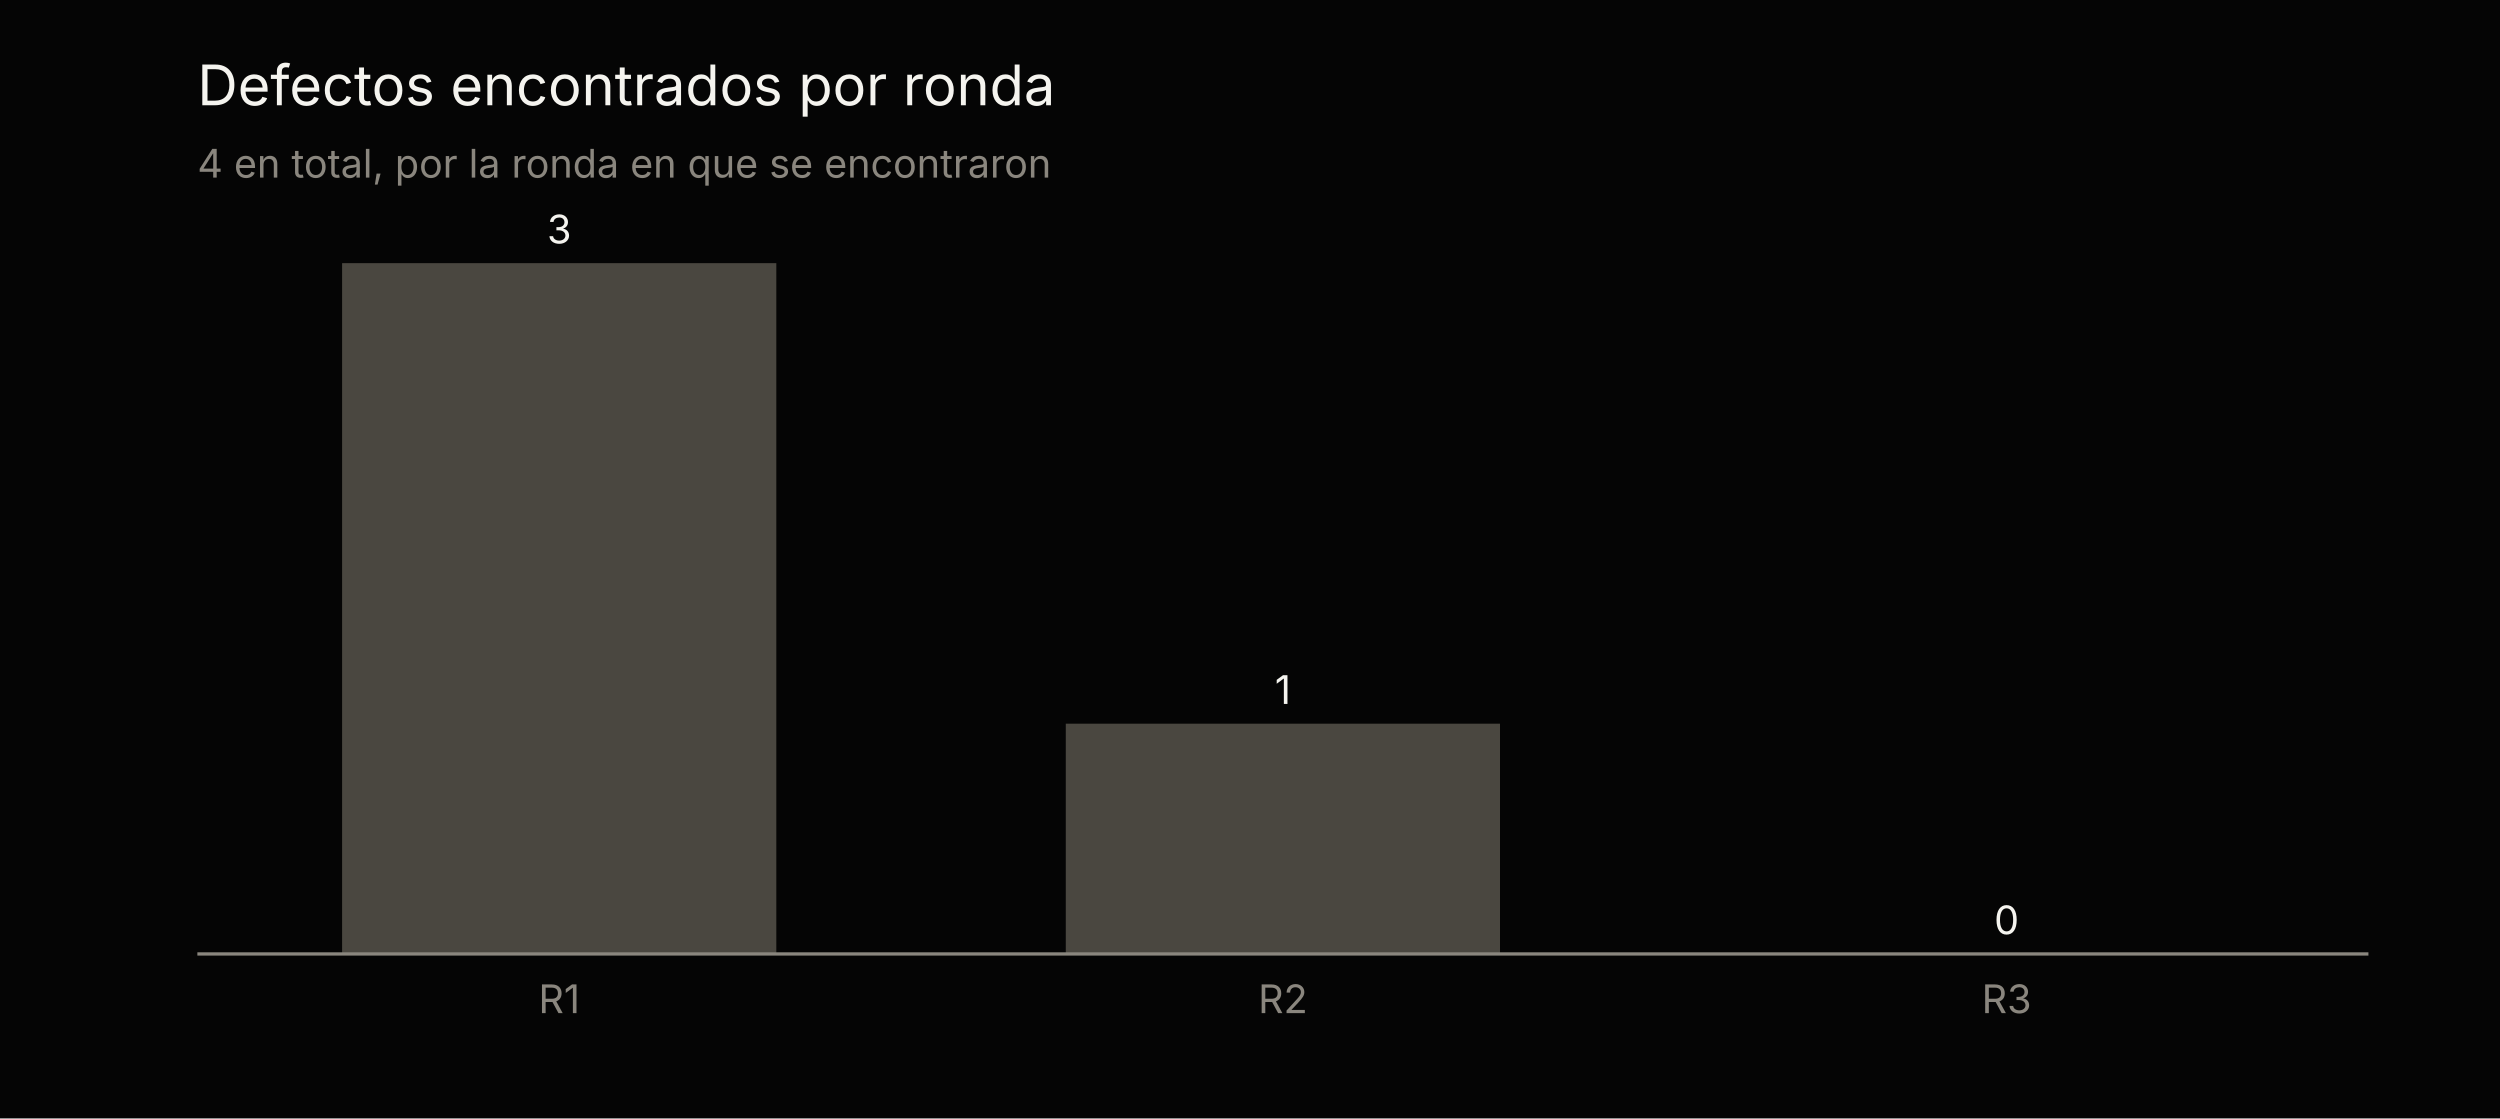
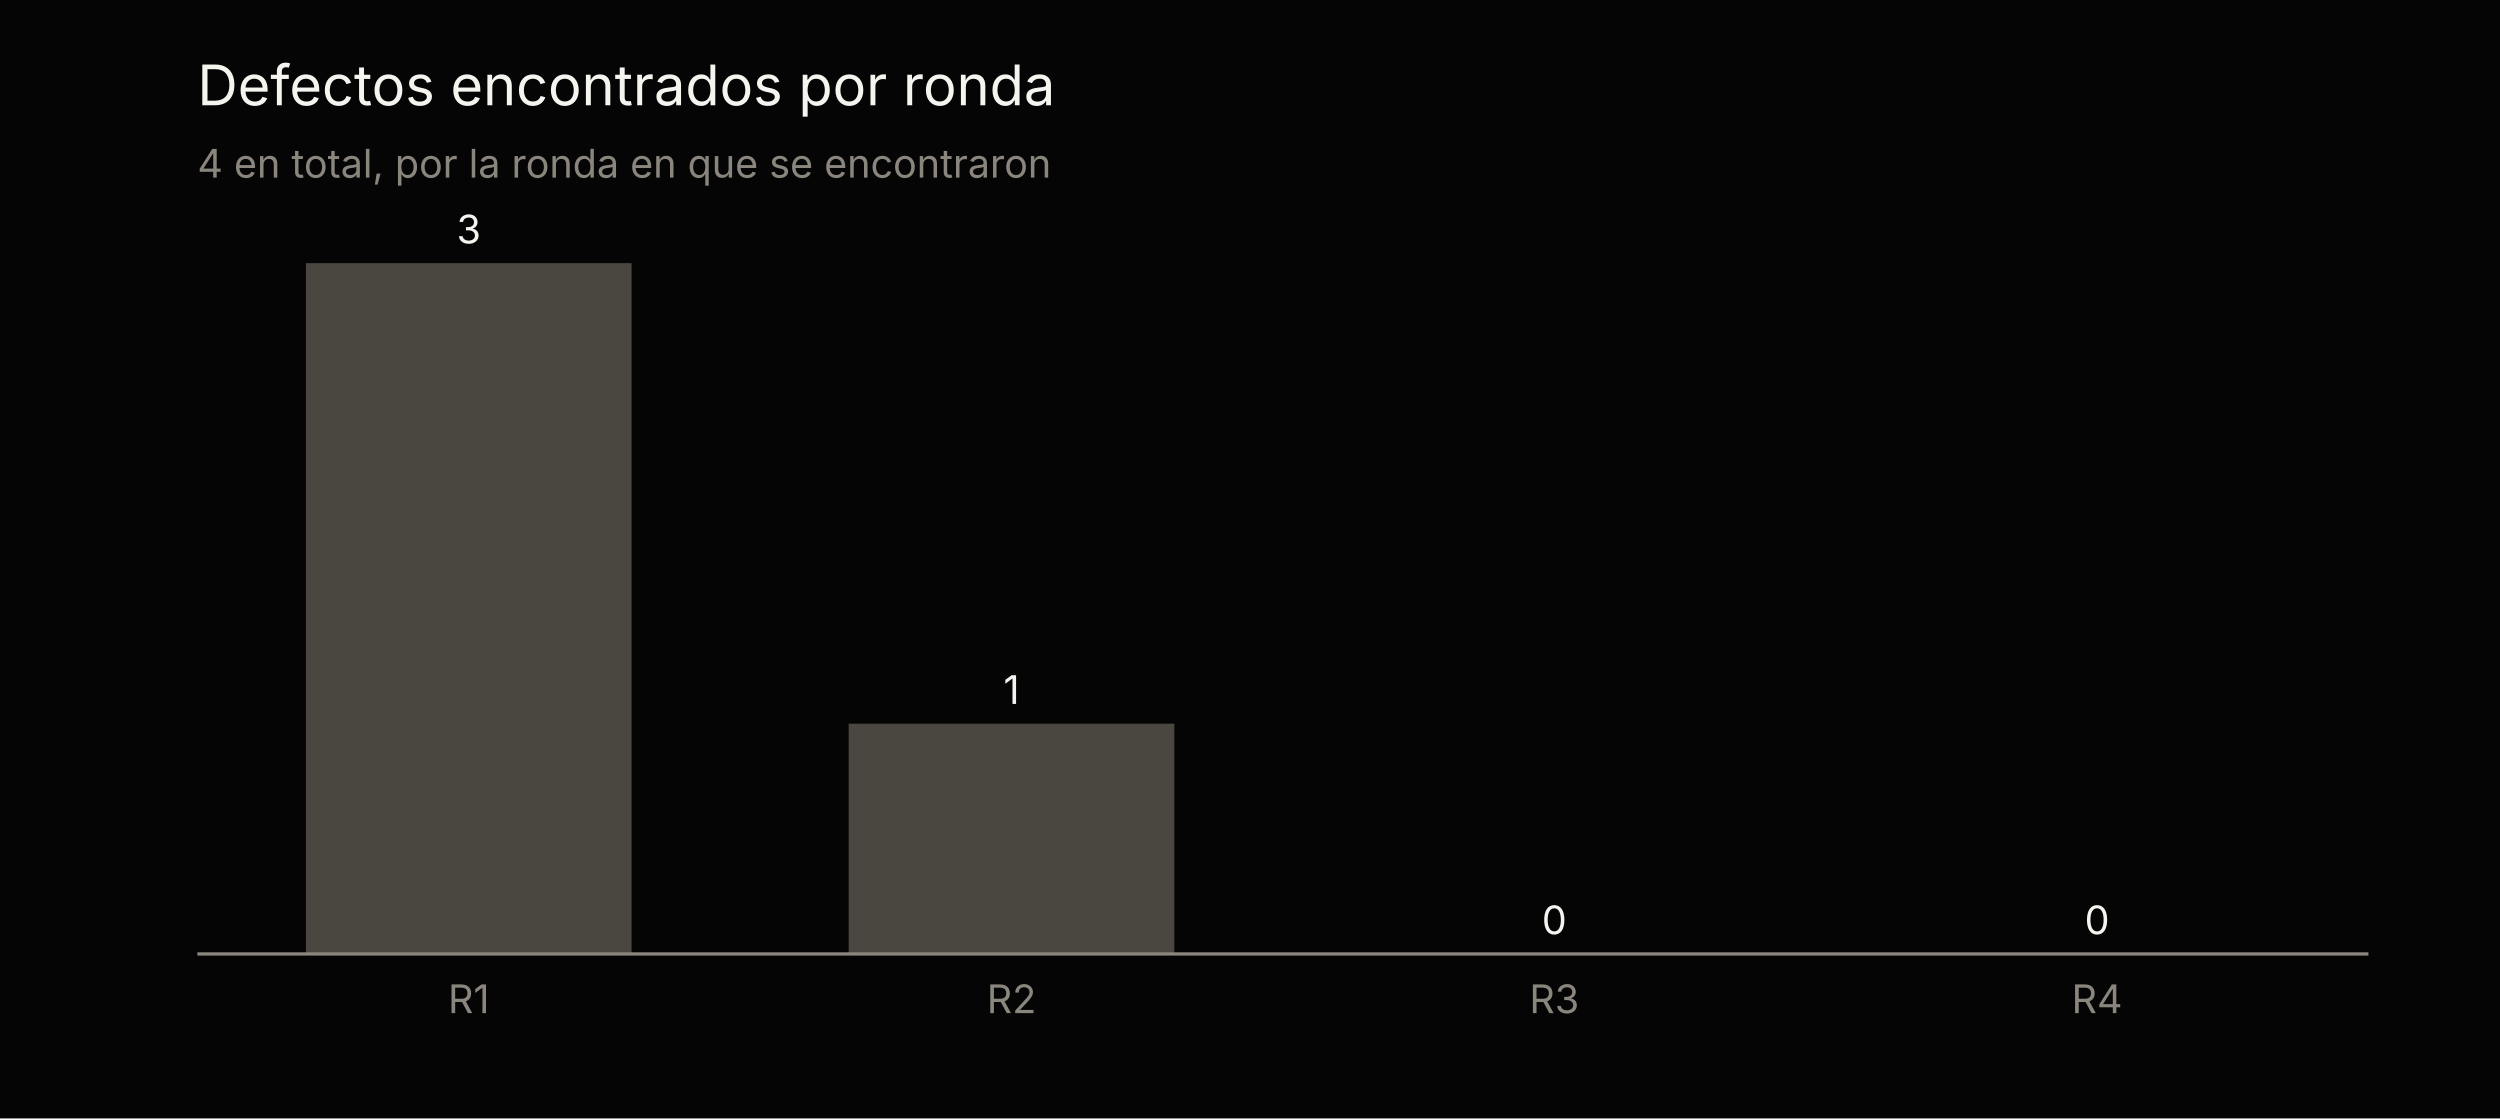
<svg xmlns="http://www.w3.org/2000/svg" viewBox="0 0 760 340" font-family="Inter, Arial, sans-serif" font-size="12">
  <rect width="760" height="340" fill="#050505" />
  <text x="60" y="32" font-size="17" fill="#f5f4ef">Defectos encontrados por ronda</text>
  <text x="60" y="54" fill="#8a867e">4 en total, por la ronda en que se encontraron</text>
-   <rect x="104.0" y="80.0" width="132.0" height="210.0" fill="#4a4740" />
-   <text x="170.0" y="74.0" text-anchor="middle" fill="#f5f4ef">3</text>
-   <text x="170.0" y="308" text-anchor="middle" fill="#8a867e">R1</text>
-   <rect x="324.0" y="220.0" width="132.0" height="70.0" fill="#4a4740" />
-   <text x="390.0" y="214.0" text-anchor="middle" fill="#f5f4ef">1</text>
-   <text x="390.0" y="308" text-anchor="middle" fill="#8a867e">R2</text>
-   <rect x="544.0" y="290.0" width="132.0" height="0.0" fill="#d5a84b" />
-   <text x="610.0" y="284.0" text-anchor="middle" fill="#f5f4ef">0</text>
-   <text x="610.0" y="308" text-anchor="middle" fill="#8a867e">R3</text>
+   <rect x="93.0" y="80.0" width="99.0" height="210.0" fill="#4a4740" />
+   <text x="142.5" y="74.0" text-anchor="middle" fill="#f5f4ef">3</text>
+   <text x="142.5" y="308" text-anchor="middle" fill="#8a867e">R1</text>
+   <rect x="258.0" y="220.0" width="99.0" height="70.0" fill="#4a4740" />
+   <text x="307.5" y="214.0" text-anchor="middle" fill="#f5f4ef">1</text>
+   <text x="307.5" y="308" text-anchor="middle" fill="#8a867e">R2</text>
+   <rect x="423.0" y="290.0" width="99.0" height="0.0" fill="#4a4740" />
+   <text x="472.5" y="284.0" text-anchor="middle" fill="#f5f4ef">0</text>
+   <text x="472.5" y="308" text-anchor="middle" fill="#8a867e">R3</text>
+   <rect x="588.0" y="290.0" width="99.0" height="0.0" fill="#d5a84b" />
+   <text x="637.5" y="284.0" text-anchor="middle" fill="#f5f4ef">0</text>
+   <text x="637.5" y="308" text-anchor="middle" fill="#8a867e">R4</text>
  <line x1="60" x2="720" y1="290" y2="290" stroke="#8a867e" />
</svg>
